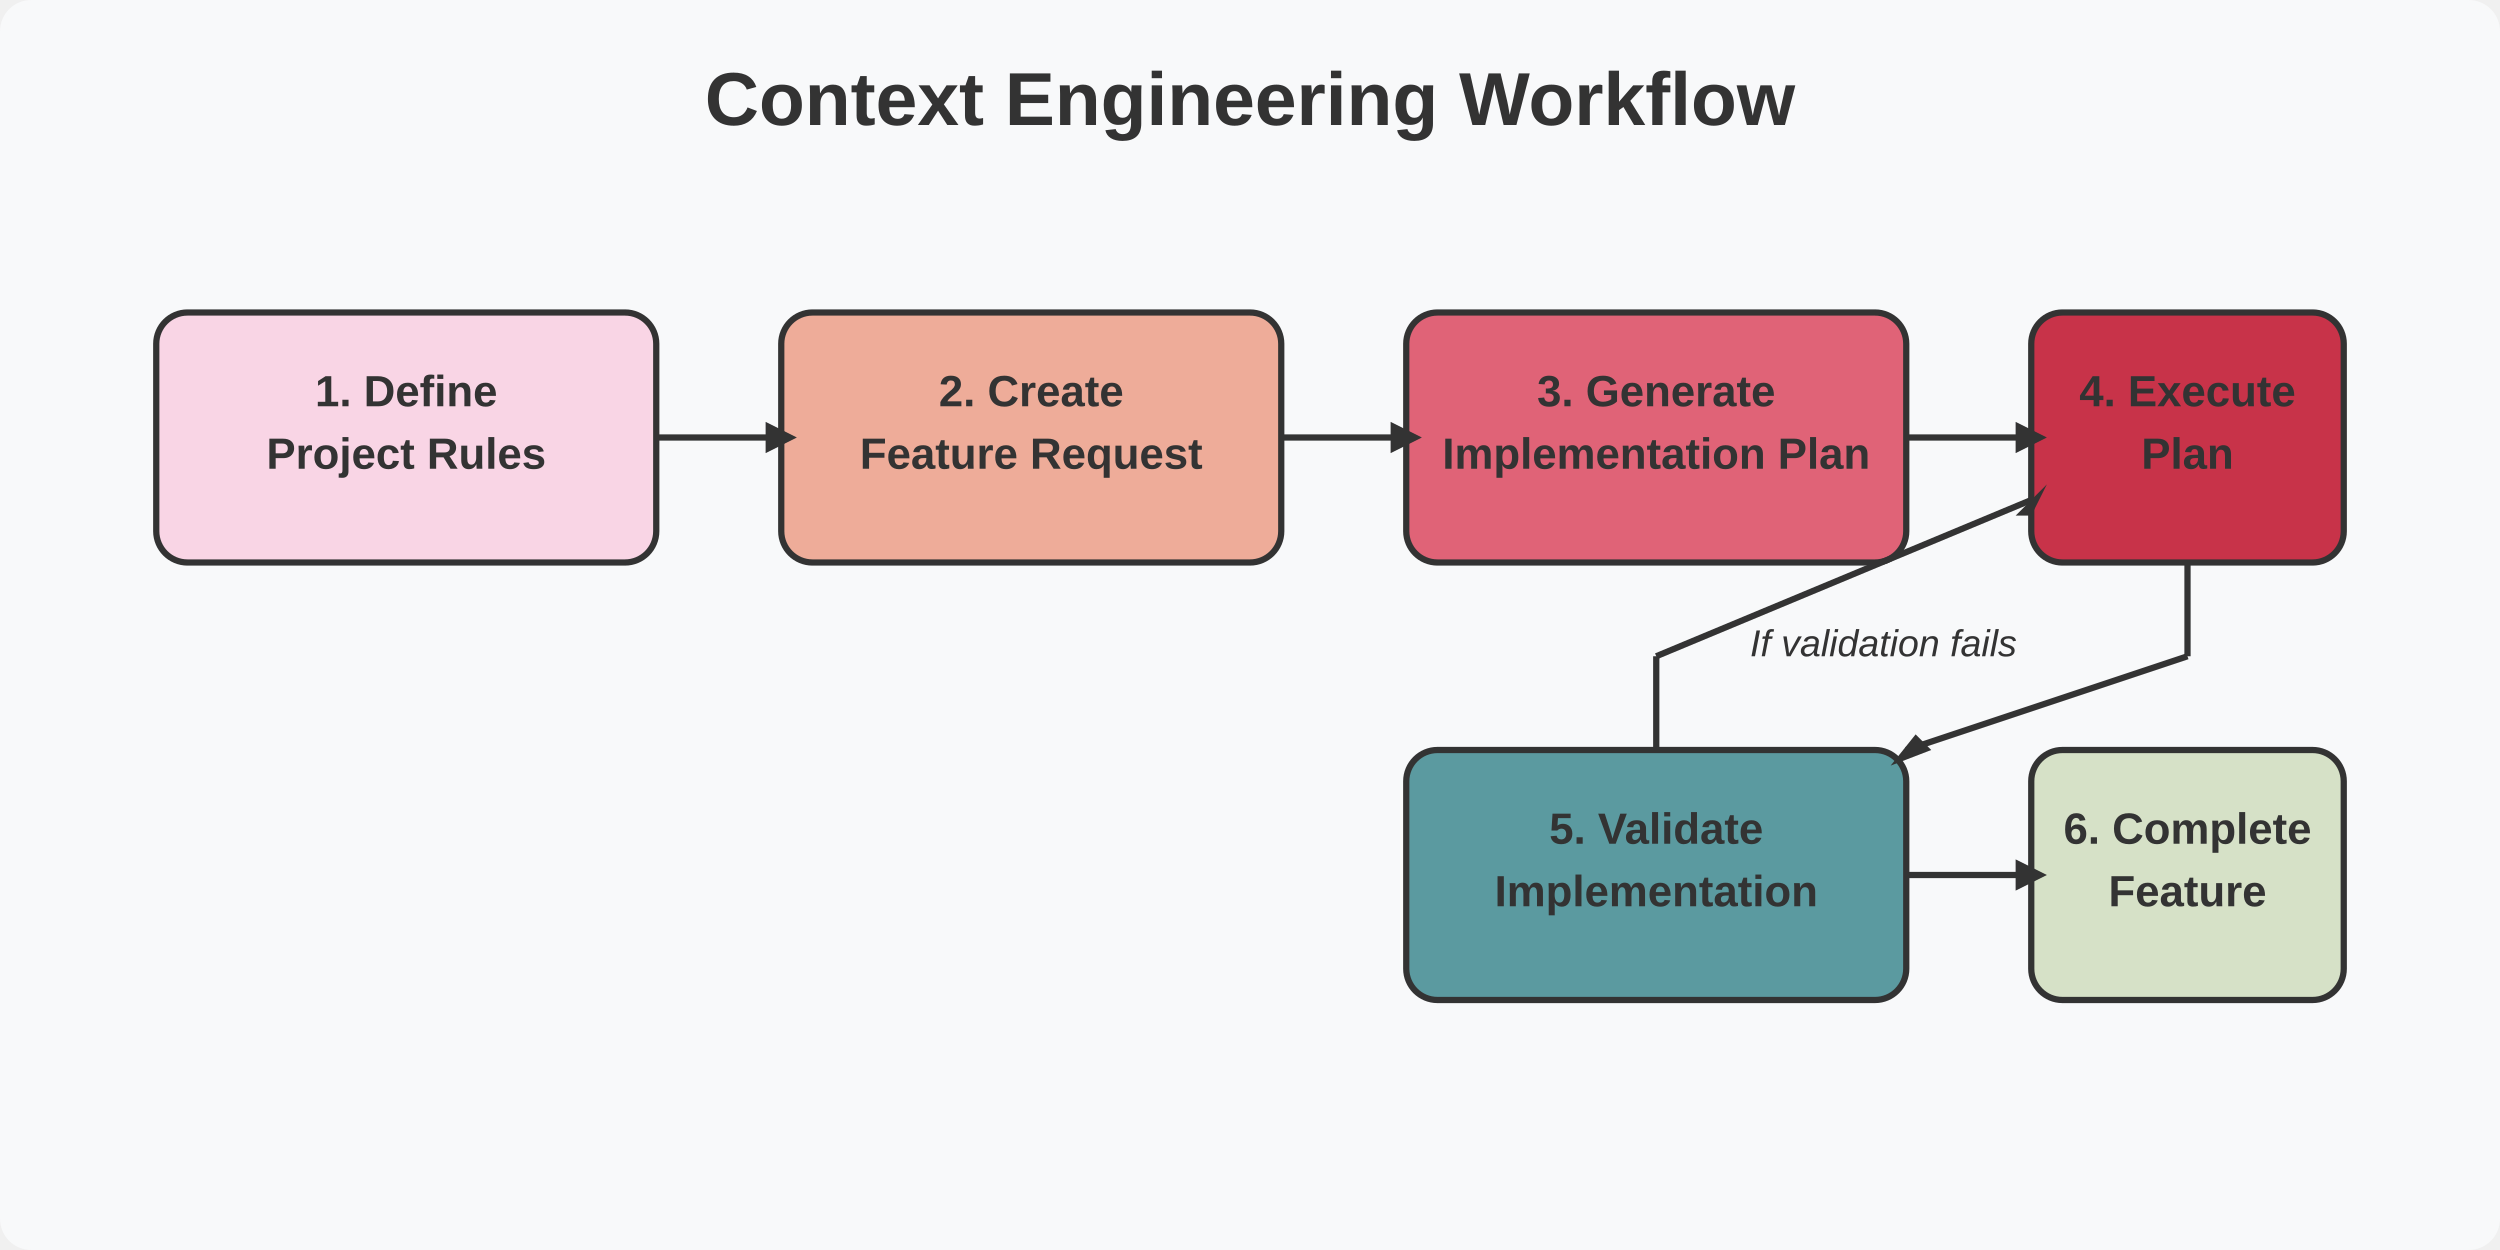
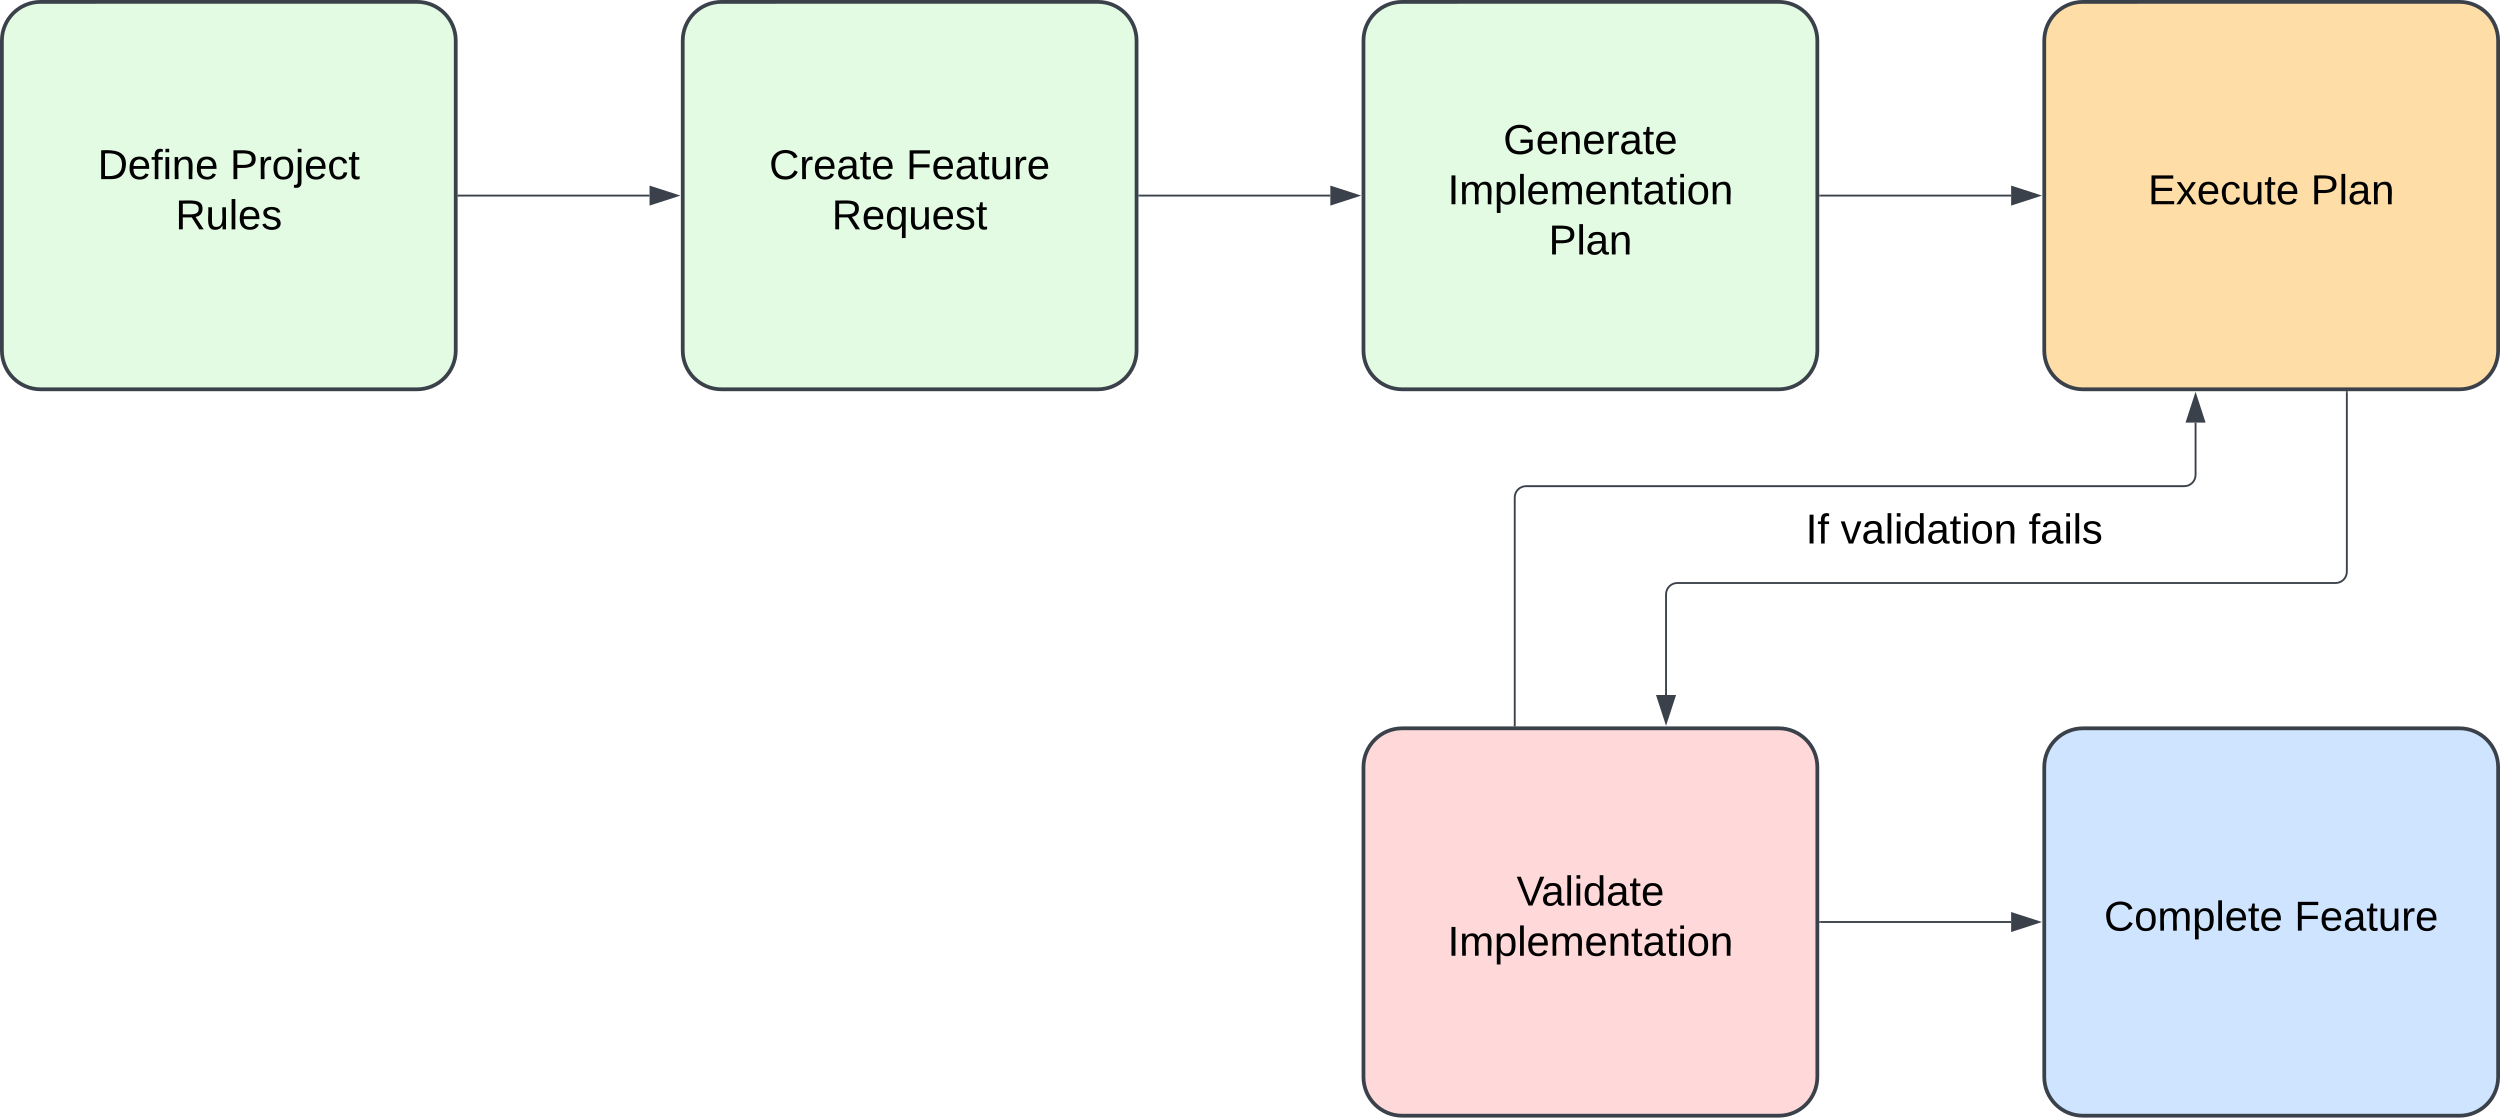
- <svg xmlns="http://www.w3.org/2000/svg" width="800" height="400">
-   <rect width="800" height="400" fill="#f8f9fa" rx="10" ry="10" />
-   <text x="400" y="40" font-family="Arial" font-size="24" font-weight="bold" text-anchor="middle" fill="#333">Context Engineering Workflow</text>
-   <rect x="50" y="100" width="160" height="80" rx="10" ry="10" fill="#f9d5e5" stroke="#333" stroke-width="2" />
-   <rect x="250" y="100" width="160" height="80" rx="10" ry="10" fill="#eeac99" stroke="#333" stroke-width="2" />
-   <rect x="450" y="100" width="160" height="80" rx="10" ry="10" fill="#e06377" stroke="#333" stroke-width="2" />
-   <rect x="650" y="100" width="100" height="80" rx="10" ry="10" fill="#c83349" stroke="#333" stroke-width="2" />
-   <rect x="450" y="240" width="160" height="80" rx="10" ry="10" fill="#5b9aa0" stroke="#333" stroke-width="2" />
-   <rect x="650" y="240" width="100" height="80" rx="10" ry="10" fill="#d6e1c7" stroke="#333" stroke-width="2" />
-   <text x="130" y="130" font-family="Arial" font-size="14" font-weight="bold" text-anchor="middle" fill="#333">1. Define</text>
-   <text x="130" y="150" font-family="Arial" font-size="14" font-weight="bold" text-anchor="middle" fill="#333">Project Rules</text>
-   <text x="330" y="130" font-family="Arial" font-size="14" font-weight="bold" text-anchor="middle" fill="#333">2. Create</text>
-   <text x="330" y="150" font-family="Arial" font-size="14" font-weight="bold" text-anchor="middle" fill="#333">Feature Request</text>
-   <text x="530" y="130" font-family="Arial" font-size="14" font-weight="bold" text-anchor="middle" fill="#333">3. Generate</text>
-   <text x="530" y="150" font-family="Arial" font-size="14" font-weight="bold" text-anchor="middle" fill="#333">Implementation Plan</text>
-   <text x="700" y="130" font-family="Arial" font-size="14" font-weight="bold" text-anchor="middle" fill="#333">4. Execute</text>
-   <text x="700" y="150" font-family="Arial" font-size="14" font-weight="bold" text-anchor="middle" fill="#333">Plan</text>
-   <text x="530" y="270" font-family="Arial" font-size="14" font-weight="bold" text-anchor="middle" fill="#333">5. Validate</text>
-   <text x="530" y="290" font-family="Arial" font-size="14" font-weight="bold" text-anchor="middle" fill="#333">Implementation</text>
-   <text x="700" y="270" font-family="Arial" font-size="14" font-weight="bold" text-anchor="middle" fill="#333">6. Complete</text>
-   <text x="700" y="290" font-family="Arial" font-size="14" font-weight="bold" text-anchor="middle" fill="#333">Feature</text>
-   <line x1="210" y1="140" x2="250" y2="140" stroke="#333" stroke-width="2" />
-   <polygon points="245,135 255,140 245,145" fill="#333" />
-   <line x1="410" y1="140" x2="450" y2="140" stroke="#333" stroke-width="2" />
-   <polygon points="445,135 455,140 445,145" fill="#333" />
-   <line x1="610" y1="140" x2="650" y2="140" stroke="#333" stroke-width="2" />
-   <polygon points="645,135 655,140 645,145" fill="#333" />
-   <line x1="700" y1="180" x2="700" y2="210" stroke="#333" stroke-width="2" />
-   <line x1="700" y1="210" x2="610" y2="240" stroke="#333" stroke-width="2" />
-   <polygon points="613,235 605,245 618,240" fill="#333" />
-   <line x1="610" y1="280" x2="650" y2="280" stroke="#333" stroke-width="2" />
-   <polygon points="645,275 655,280 645,285" fill="#333" />
-   <line x1="530" y1="240" x2="530" y2="210" stroke="#333" stroke-width="2" />
-   <line x1="530" y1="210" x2="650" y2="160" stroke="#333" stroke-width="2" />
-   <polygon points="645,165 655,155 650,165" fill="#333" />
-   <text x="560" y="210" font-family="Arial" font-size="12" font-style="italic" fill="#333">If validation fails</text>
+ <svg xmlns="http://www.w3.org/2000/svg" xmlns:ns1="lucid" xmlns:xlink="http://www.w3.org/1999/xlink" width="1327.43" height="593.42">
+   <g transform="translate(-271.7165 -364.7087)" ns1:page-tab-id="0_0">
+     <path d="M0 0h1870.87v1322.84H0z" fill="#fff" />
+     <path d="M493.13 365.7c11.36 0 20.57 9.22 20.57 20.58v164.57c0 11.36-9.2 20.57-20.57 20.57H293.3c-11.37 0-20.58-9.2-20.58-20.57V386.28c0-11.36 9.2-20.57 20.57-20.57z" stroke="#3a414a" stroke-width="2" fill="#e3fae3" />
+     <use xlink:href="#a" transform="matrix(1,0,0,1,292.7165,365.7087) translate(30.87037 94.11111)" />
+     <use xlink:href="#b" transform="matrix(1,0,0,1,292.7165,365.7087) translate(101.1173 94.11111)" />
+     <use xlink:href="#c" transform="matrix(1,0,0,1,292.7165,365.7087) translate(72.16667 120.7778)" />
+     <path d="M854.6 365.7c11.38 0 20.6 9.22 20.6 20.58v164.57c0 11.36-9.22 20.57-20.6 20.57H654.8c-11.36 0-20.57-9.2-20.57-20.57V386.28c0-11.36 9.2-20.57 20.57-20.57z" stroke="#3a414a" stroke-width="2" fill="#e3fae3" />
+     <use xlink:href="#d" transform="matrix(1,0,0,1,654.1983,365.7087) translate(25.9321 94.11111)" />
+     <use xlink:href="#e" transform="matrix(1,0,0,1,654.1983,365.7087) translate(98.64815 94.11111)" />
+     <use xlink:href="#f" transform="matrix(1,0,0,1,654.1983,365.7087) translate(59.17284 120.7778)" />
+     <path d="M1216.1 365.7c11.36 0 20.57 9.22 20.57 20.58v164.57c0 11.36-9.2 20.57-20.57 20.57h-199.85c-11.36 0-20.57-9.2-20.57-20.57V386.28c0-11.36 9.2-20.57 20.57-20.57z" stroke="#3a414a" stroke-width="2" fill="#e3fae3" />
+     <use xlink:href="#g" transform="matrix(1,0,0,1,1015.68,365.7087) translate(54.23457 80.77778)" />
+     <use xlink:href="#h" transform="matrix(1,0,0,1,1015.68,365.7087) translate(24.69753 107.4444)" />
+     <use xlink:href="#i" transform="matrix(1,0,0,1,1015.68,365.7087) translate(78.30864 134.1111)" />
+     <path d="M1216.1 751.42c11.36 0 20.57 9.2 20.57 20.57v164.55c0 11.37-9.2 20.58-20.57 20.58h-199.85c-11.36 0-20.57-9.2-20.57-20.58V772c0-11.37 9.2-20.58 20.57-20.58z" stroke="#3a414a" stroke-width="2" fill="#ffd9d9" />
+     <use xlink:href="#j" transform="matrix(1,0,0,1,1015.68,751.4156) translate(61.2716 94.11111)" />
+     <use xlink:href="#k" transform="matrix(1,0,0,1,1015.68,751.4156) translate(24.69753 120.7778)" />
+     <path d="M1577.58 365.7c11.36 0 20.57 9.22 20.57 20.58v164.57c0 11.36-9.2 20.57-20.57 20.57h-199.85c-11.36 0-20.57-9.2-20.57-20.57V386.28c0-11.36 9.2-20.57 20.57-20.57z" stroke="#3a414a" stroke-width="2" fill="#ffdda6" />
+     <use xlink:href="#l" transform="matrix(1,0,0,1,1377.162,365.7087) translate(35.09877 107.4444)" />
+     <use xlink:href="#i" transform="matrix(1,0,0,1,1377.162,365.7087) translate(121.5185 107.4444)" />
+     <path d="M515.4 468.56h101.2" stroke="#3a414a" fill="none" />
+     <path d="M515.42 469.04h-.72v-.95h.72z" stroke="#3a414a" stroke-width=".05" fill="#3a414a" />
+     <path d="M631.38 468.56l-14.27 4.64v-9.27z" stroke="#3a414a" fill="#3a414a" />
+     <path d="M876.9 468.56h101.2" stroke="#3a414a" fill="none" />
+     <path d="M876.9 469.04h-.7v-.95h.7z" stroke="#3a414a" stroke-width=".05" fill="#3a414a" />
+     <path d="M992.86 468.56l-14.27 4.64v-9.27z" stroke="#3a414a" fill="#3a414a" />
+     <path d="M1238.37 468.56h101.2" stroke="#3a414a" fill="none" />
+     <path d="M1238.4 469.04h-.73v-.95h.72z" stroke="#3a414a" stroke-width=".05" fill="#3a414a" />
+     <path d="M1354.34 468.56l-14.27 4.64v-9.27z" stroke="#3a414a" fill="#3a414a" />
+     <path d="M1577.58 751.42c11.36 0 20.57 9.2 20.57 20.57v164.55c0 11.37-9.2 20.58-20.57 20.58h-199.85c-11.36 0-20.57-9.2-20.57-20.58V772c0-11.37 9.2-20.58 20.57-20.58z" stroke="#3a414a" stroke-width="2" fill="#cfe4ff" />
+     <use xlink:href="#m" transform="matrix(1,0,0,1,1377.162,751.4156) translate(11.76543 107.4444)" />
+     <use xlink:href="#n" transform="matrix(1,0,0,1,1377.162,751.4156) translate(112.8148 107.4444)" />
+     <path d="M1076 749.63V628.85a6 6 0 0 1 6-6h349.5a6 6 0 0 0 6-6V589.1" stroke="#3a414a" fill="none" />
+     <path d="M1076.48 750.42h-.95v-.8h.95z" stroke="#3a414a" stroke-width=".05" fill="#3a414a" />
+     <path d="M1437.5 574.32l4.63 14.27h-9.27z" stroke="#3a414a" fill="#3a414a" />
+     <path d="M1517.82 573.2v95.07a6 6 0 0 1-6 6h-349.48a6 6 0 0 0-6 6v53.48" stroke="#3a414a" fill="none" />
+     <path d="M1518.3 573.22h-.95v-.8h.95z" stroke="#3a414a" stroke-width=".05" fill="#3a414a" />
+     <path d="M1156.34 748.5l-4.64-14.25h9.27z" stroke="#3a414a" fill="#3a414a" />
+     <path d="M1238.37 854.27h101.2" stroke="#3a414a" fill="none" />
+     <path d="M1238.4 854.75h-.73v-.95h.72z" stroke="#3a414a" stroke-width=".05" fill="#3a414a" />
+     <path d="M1354.34 854.27l-14.27 4.64v-9.26z" stroke="#3a414a" fill="#3a414a" />
+     <path d="M1164.37 628.85a6 6 0 0 1 6-6h277.2a6 6 0 0 1 6 6v39.42a6 6 0 0 1-6 6h-277.2a6 6 0 0 1-6-6z" fill="none" />
+     <g>
+       <use xlink:href="#o" transform="matrix(1,0,0,1,1164.372,622.8466) translate(66.14198 30.44444)" />
+       <use xlink:href="#p" transform="matrix(1,0,0,1,1164.372,622.8466) translate(84.66049 30.44444)" />
+       <use xlink:href="#q" transform="matrix(1,0,0,1,1164.372,622.8466) translate(184.4753 30.44444)" />
+     </g>
+     <defs>
+       <path d="M30-248c118-7 216 8 213 122C240-48 200 0 122 0H30v-248zM63-27c89 8 146-16 146-99s-60-101-146-95v194" id="r" />
+       <path d="M100-194c63 0 86 42 84 106H49c0 40 14 67 53 68 26 1 43-12 49-29l28 8c-11 28-37 45-77 45C44 4 14-33 15-96c1-61 26-98 85-98zm52 81c6-60-76-77-97-28-3 7-6 17-6 28h103" id="s" />
+       <path d="M101-234c-31-9-42 10-38 44h38v23H63V0H32v-167H5v-23h27c-7-52 17-82 69-68v24" id="t" />
+       <path d="M24-231v-30h32v30H24zM24 0v-190h32V0H24" id="u" />
+       <path d="M117-194c89-4 53 116 60 194h-32v-121c0-31-8-49-39-48C34-167 62-67 57 0H25l-1-190h30c1 10-1 24 2 32 11-22 29-35 61-36" id="v" />
+       <g id="a">
+         <use transform="matrix(0.0617284,0,0,0.0617284,0,0)" xlink:href="#r" />
+         <use transform="matrix(0.0617284,0,0,0.0617284,15.98765,0)" xlink:href="#s" />
+         <use transform="matrix(0.0617284,0,0,0.0617284,28.33333,0)" xlink:href="#t" />
+         <use transform="matrix(0.0617284,0,0,0.0617284,34.50617,0)" xlink:href="#u" />
+         <use transform="matrix(0.0617284,0,0,0.0617284,39.38272,0)" xlink:href="#v" />
+         <use transform="matrix(0.0617284,0,0,0.0617284,51.7284,0)" xlink:href="#s" />
+       </g>
+       <path d="M30-248c87 1 191-15 191 75 0 78-77 80-158 76V0H30v-248zm33 125c57 0 124 11 124-50 0-59-68-47-124-48v98" id="w" />
+       <path d="M114-163C36-179 61-72 57 0H25l-1-190h30c1 12-1 29 2 39 6-27 23-49 58-41v29" id="x" />
+       <path d="M100-194c62-1 85 37 85 99 1 63-27 99-86 99S16-35 15-95c0-66 28-99 85-99zM99-20c44 1 53-31 53-75 0-43-8-75-51-75s-53 32-53 75 10 74 51 75" id="y" />
+       <path d="M24-231v-30h32v30H24zM-9 49c24 4 33-6 33-30v-209h32V24c2 40-23 58-65 49V49" id="z" />
+       <path d="M96-169c-40 0-48 33-48 73s9 75 48 75c24 0 41-14 43-38l32 2c-6 37-31 61-74 61-59 0-76-41-82-99-10-93 101-131 147-64 4 7 5 14 7 22l-32 3c-4-21-16-35-41-35" id="A" />
+       <path d="M59-47c-2 24 18 29 38 22v24C64 9 27 4 27-40v-127H5v-23h24l9-43h21v43h35v23H59v120" id="B" />
+       <g id="b">
+         <use transform="matrix(0.0617284,0,0,0.0617284,0,0)" xlink:href="#w" />
+         <use transform="matrix(0.0617284,0,0,0.0617284,14.81481,0)" xlink:href="#x" />
+         <use transform="matrix(0.0617284,0,0,0.0617284,22.16049,0)" xlink:href="#y" />
+         <use transform="matrix(0.0617284,0,0,0.0617284,34.50617,0)" xlink:href="#z" />
+         <use transform="matrix(0.0617284,0,0,0.0617284,39.38272,0)" xlink:href="#s" />
+         <use transform="matrix(0.0617284,0,0,0.0617284,51.7284,0)" xlink:href="#A" />
+         <use transform="matrix(0.0617284,0,0,0.0617284,62.83951,0)" xlink:href="#B" />
+       </g>
+       <path d="M233-177c-1 41-23 64-60 70L243 0h-38l-65-103H63V0H30v-248c88 3 205-21 203 71zM63-129c60-2 137 13 137-47 0-61-80-42-137-45v92" id="C" />
+       <path d="M84 4C-5 8 30-112 23-190h32v120c0 31 7 50 39 49 72-2 45-101 50-169h31l1 190h-30c-1-10 1-25-2-33-11 22-28 36-60 37" id="D" />
+       <path d="M24 0v-261h32V0H24" id="E" />
+       <path d="M135-143c-3-34-86-38-87 0 15 53 115 12 119 90S17 21 10-45l28-5c4 36 97 45 98 0-10-56-113-15-118-90-4-57 82-63 122-42 12 7 21 19 24 35" id="F" />
+       <g id="c">
+         <use transform="matrix(0.0617284,0,0,0.0617284,0,0)" xlink:href="#C" />
+         <use transform="matrix(0.0617284,0,0,0.0617284,15.98765,0)" xlink:href="#D" />
+         <use transform="matrix(0.0617284,0,0,0.0617284,28.33333,0)" xlink:href="#E" />
+         <use transform="matrix(0.0617284,0,0,0.0617284,33.20988,0)" xlink:href="#s" />
+         <use transform="matrix(0.0617284,0,0,0.0617284,45.55556,0)" xlink:href="#F" />
+       </g>
+       <path d="M212-179c-10-28-35-45-73-45-59 0-87 40-87 99 0 60 29 101 89 101 43 0 62-24 78-52l27 14C228-24 195 4 139 4 59 4 22-46 18-125c-6-104 99-153 187-111 19 9 31 26 39 46" id="G" />
+       <path d="M141-36C126-15 110 5 73 4 37 3 15-17 15-53c-1-64 63-63 125-63 3-35-9-54-41-54-24 1-41 7-42 31l-33-3c5-37 33-52 76-52 45 0 72 20 72 64v82c-1 20 7 32 28 27v20c-31 9-61-2-59-35zM48-53c0 20 12 33 32 33 41-3 63-29 60-74-43 2-92-5-92 41" id="H" />
+       <g id="d">
+         <use transform="matrix(0.0617284,0,0,0.0617284,0,0)" xlink:href="#G" />
+         <use transform="matrix(0.0617284,0,0,0.0617284,15.98765,0)" xlink:href="#x" />
+         <use transform="matrix(0.0617284,0,0,0.0617284,23.33333,0)" xlink:href="#s" />
+         <use transform="matrix(0.0617284,0,0,0.0617284,35.67901,0)" xlink:href="#H" />
+         <use transform="matrix(0.0617284,0,0,0.0617284,48.02469,0)" xlink:href="#B" />
+         <use transform="matrix(0.0617284,0,0,0.0617284,54.19753,0)" xlink:href="#s" />
+       </g>
+       <path d="M63-220v92h138v28H63V0H30v-248h175v28H63" id="I" />
+       <g id="e">
+         <use transform="matrix(0.0617284,0,0,0.0617284,0,0)" xlink:href="#I" />
+         <use transform="matrix(0.0617284,0,0,0.0617284,13.51852,0)" xlink:href="#s" />
+         <use transform="matrix(0.0617284,0,0,0.0617284,25.8642,0)" xlink:href="#H" />
+         <use transform="matrix(0.0617284,0,0,0.0617284,38.20988,0)" xlink:href="#B" />
+         <use transform="matrix(0.0617284,0,0,0.0617284,44.38272,0)" xlink:href="#D" />
+         <use transform="matrix(0.0617284,0,0,0.0617284,56.7284,0)" xlink:href="#x" />
+         <use transform="matrix(0.0617284,0,0,0.0617284,64.07407,0)" xlink:href="#s" />
+       </g>
+       <path d="M145-31C134-9 116 4 85 4 32 4 16-35 15-94c0-59 17-99 70-100 32-1 48 14 60 33 0-11-1-24 2-32h30l-1 268h-32zM93-21c41 0 51-33 51-76s-8-73-50-73c-40 0-46 35-46 75s5 74 45 74" id="J" />
+       <g id="f">
+         <use transform="matrix(0.0617284,0,0,0.0617284,0,0)" xlink:href="#C" />
+         <use transform="matrix(0.0617284,0,0,0.0617284,15.98765,0)" xlink:href="#s" />
+         <use transform="matrix(0.0617284,0,0,0.0617284,28.33333,0)" xlink:href="#J" />
+         <use transform="matrix(0.0617284,0,0,0.0617284,40.67901,0)" xlink:href="#D" />
+         <use transform="matrix(0.0617284,0,0,0.0617284,53.02469,0)" xlink:href="#s" />
+         <use transform="matrix(0.0617284,0,0,0.0617284,65.37037,0)" xlink:href="#F" />
+         <use transform="matrix(0.0617284,0,0,0.0617284,76.48148,0)" xlink:href="#B" />
+       </g>
+       <path d="M143 4C61 4 22-44 18-125c-5-107 100-154 193-111 17 8 29 25 37 43l-32 9c-13-25-37-40-76-40-61 0-88 39-88 99 0 61 29 100 91 101 35 0 62-11 79-27v-45h-74v-28h105v86C228-13 192 4 143 4" id="K" />
+       <g id="g">
+         <use transform="matrix(0.0617284,0,0,0.0617284,0,0)" xlink:href="#K" />
+         <use transform="matrix(0.0617284,0,0,0.0617284,17.28395,0)" xlink:href="#s" />
+         <use transform="matrix(0.0617284,0,0,0.0617284,29.62963,0)" xlink:href="#v" />
+         <use transform="matrix(0.0617284,0,0,0.0617284,41.97531,0)" xlink:href="#s" />
+         <use transform="matrix(0.0617284,0,0,0.0617284,54.32099,0)" xlink:href="#x" />
+         <use transform="matrix(0.0617284,0,0,0.0617284,61.66667,0)" xlink:href="#H" />
+         <use transform="matrix(0.0617284,0,0,0.0617284,74.01235,0)" xlink:href="#B" />
+         <use transform="matrix(0.0617284,0,0,0.0617284,80.18519,0)" xlink:href="#s" />
+       </g>
+       <path d="M33 0v-248h34V0H33" id="L" />
+       <path d="M210-169c-67 3-38 105-44 169h-31v-121c0-29-5-50-35-48C34-165 62-65 56 0H25l-1-190h30c1 10-1 24 2 32 10-44 99-50 107 0 11-21 27-35 58-36 85-2 47 119 55 194h-31v-121c0-29-5-49-35-48" id="M" />
+       <path d="M115-194c55 1 70 41 70 98S169 2 115 4C84 4 66-9 55-30l1 105H24l-1-265h31l2 30c10-21 28-34 59-34zm-8 174c40 0 45-34 45-75s-6-73-45-74c-42 0-51 32-51 76 0 43 10 73 51 73" id="N" />
+       <g id="h">
+         <use transform="matrix(0.0617284,0,0,0.0617284,0,0)" xlink:href="#L" />
+         <use transform="matrix(0.0617284,0,0,0.0617284,6.17284,0)" xlink:href="#M" />
+         <use transform="matrix(0.0617284,0,0,0.0617284,24.62963,0)" xlink:href="#N" />
+         <use transform="matrix(0.0617284,0,0,0.0617284,36.97531,0)" xlink:href="#E" />
+         <use transform="matrix(0.0617284,0,0,0.0617284,41.85185,0)" xlink:href="#s" />
+         <use transform="matrix(0.0617284,0,0,0.0617284,54.19753,0)" xlink:href="#M" />
+         <use transform="matrix(0.0617284,0,0,0.0617284,72.65432,0)" xlink:href="#s" />
+         <use transform="matrix(0.0617284,0,0,0.0617284,85,0)" xlink:href="#v" />
+         <use transform="matrix(0.0617284,0,0,0.0617284,97.34568,0)" xlink:href="#B" />
+         <use transform="matrix(0.0617284,0,0,0.0617284,103.5185,0)" xlink:href="#H" />
+         <use transform="matrix(0.0617284,0,0,0.0617284,115.8642,0)" xlink:href="#B" />
+         <use transform="matrix(0.0617284,0,0,0.0617284,122.037,0)" xlink:href="#u" />
+         <use transform="matrix(0.0617284,0,0,0.0617284,126.9136,0)" xlink:href="#y" />
+         <use transform="matrix(0.0617284,0,0,0.0617284,139.2593,0)" xlink:href="#v" />
+       </g>
+       <g id="i">
+         <use transform="matrix(0.0617284,0,0,0.0617284,0,0)" xlink:href="#w" />
+         <use transform="matrix(0.0617284,0,0,0.0617284,14.81481,0)" xlink:href="#E" />
+         <use transform="matrix(0.0617284,0,0,0.0617284,19.69136,0)" xlink:href="#H" />
+         <use transform="matrix(0.0617284,0,0,0.0617284,32.03704,0)" xlink:href="#v" />
+       </g>
+       <path d="M137 0h-34L2-248h35l83 218 83-218h36" id="O" />
+       <path d="M85-194c31 0 48 13 60 33l-1-100h32l1 261h-30c-2-10 0-23-3-31C134-8 116 4 85 4 32 4 16-35 15-94c0-66 23-100 70-100zm9 24c-40 0-46 34-46 75 0 40 6 74 45 74 42 0 51-32 51-76 0-42-9-74-50-73" id="P" />
+       <g id="j">
+         <use transform="matrix(0.0617284,0,0,0.0617284,0,0)" xlink:href="#O" />
+         <use transform="matrix(0.0617284,0,0,0.0617284,13.14815,0)" xlink:href="#H" />
+         <use transform="matrix(0.0617284,0,0,0.0617284,25.49383,0)" xlink:href="#E" />
+         <use transform="matrix(0.0617284,0,0,0.0617284,30.37037,0)" xlink:href="#u" />
+         <use transform="matrix(0.0617284,0,0,0.0617284,35.24691,0)" xlink:href="#P" />
+         <use transform="matrix(0.0617284,0,0,0.0617284,47.59259,0)" xlink:href="#H" />
+         <use transform="matrix(0.0617284,0,0,0.0617284,59.93827,0)" xlink:href="#B" />
+         <use transform="matrix(0.0617284,0,0,0.0617284,66.11111,0)" xlink:href="#s" />
+       </g>
+       <g id="k">
+         <use transform="matrix(0.0617284,0,0,0.0617284,0,0)" xlink:href="#L" />
+         <use transform="matrix(0.0617284,0,0,0.0617284,6.17284,0)" xlink:href="#M" />
+         <use transform="matrix(0.0617284,0,0,0.0617284,24.62963,0)" xlink:href="#N" />
+         <use transform="matrix(0.0617284,0,0,0.0617284,36.97531,0)" xlink:href="#E" />
+         <use transform="matrix(0.0617284,0,0,0.0617284,41.85185,0)" xlink:href="#s" />
+         <use transform="matrix(0.0617284,0,0,0.0617284,54.19753,0)" xlink:href="#M" />
+         <use transform="matrix(0.0617284,0,0,0.0617284,72.65432,0)" xlink:href="#s" />
+         <use transform="matrix(0.0617284,0,0,0.0617284,85,0)" xlink:href="#v" />
+         <use transform="matrix(0.0617284,0,0,0.0617284,97.34568,0)" xlink:href="#B" />
+         <use transform="matrix(0.0617284,0,0,0.0617284,103.5185,0)" xlink:href="#H" />
+         <use transform="matrix(0.0617284,0,0,0.0617284,115.8642,0)" xlink:href="#B" />
+         <use transform="matrix(0.0617284,0,0,0.0617284,122.037,0)" xlink:href="#u" />
+         <use transform="matrix(0.0617284,0,0,0.0617284,126.9136,0)" xlink:href="#y" />
+         <use transform="matrix(0.0617284,0,0,0.0617284,139.2593,0)" xlink:href="#v" />
+       </g>
+       <path d="M30 0v-248h187v28H63v79h144v27H63v87h162V0H30" id="Q" />
+       <path d="M141 0L90-78 38 0H4l68-98-65-92h35l48 74 47-74h35l-64 92 68 98h-35" id="R" />
+       <g id="l">
+         <use transform="matrix(0.0617284,0,0,0.0617284,0,0)" xlink:href="#Q" />
+         <use transform="matrix(0.0617284,0,0,0.0617284,14.81481,0)" xlink:href="#R" />
+         <use transform="matrix(0.0617284,0,0,0.0617284,25.92593,0)" xlink:href="#s" />
+         <use transform="matrix(0.0617284,0,0,0.0617284,38.2716,0)" xlink:href="#A" />
+         <use transform="matrix(0.0617284,0,0,0.0617284,49.38272,0)" xlink:href="#D" />
+         <use transform="matrix(0.0617284,0,0,0.0617284,61.7284,0)" xlink:href="#B" />
+         <use transform="matrix(0.0617284,0,0,0.0617284,67.90123,0)" xlink:href="#s" />
+       </g>
+       <g id="m">
+         <use transform="matrix(0.0617284,0,0,0.0617284,0,0)" xlink:href="#G" />
+         <use transform="matrix(0.0617284,0,0,0.0617284,15.98765,0)" xlink:href="#y" />
+         <use transform="matrix(0.0617284,0,0,0.0617284,28.33333,0)" xlink:href="#M" />
+         <use transform="matrix(0.0617284,0,0,0.0617284,46.79012,0)" xlink:href="#N" />
+         <use transform="matrix(0.0617284,0,0,0.0617284,59.1358,0)" xlink:href="#E" />
+         <use transform="matrix(0.0617284,0,0,0.0617284,64.01235,0)" xlink:href="#s" />
+         <use transform="matrix(0.0617284,0,0,0.0617284,76.35802,0)" xlink:href="#B" />
+         <use transform="matrix(0.0617284,0,0,0.0617284,82.53086,0)" xlink:href="#s" />
+       </g>
+       <g id="n">
+         <use transform="matrix(0.0617284,0,0,0.0617284,0,0)" xlink:href="#I" />
+         <use transform="matrix(0.0617284,0,0,0.0617284,13.51852,0)" xlink:href="#s" />
+         <use transform="matrix(0.0617284,0,0,0.0617284,25.8642,0)" xlink:href="#H" />
+         <use transform="matrix(0.0617284,0,0,0.0617284,38.20988,0)" xlink:href="#B" />
+         <use transform="matrix(0.0617284,0,0,0.0617284,44.38272,0)" xlink:href="#D" />
+         <use transform="matrix(0.0617284,0,0,0.0617284,56.7284,0)" xlink:href="#x" />
+         <use transform="matrix(0.0617284,0,0,0.0617284,64.07407,0)" xlink:href="#s" />
+       </g>
+       <g id="o">
+         <use transform="matrix(0.0617284,0,0,0.0617284,0,0)" xlink:href="#L" />
+         <use transform="matrix(0.0617284,0,0,0.0617284,6.17284,0)" xlink:href="#t" />
+       </g>
+       <path d="M108 0H70L1-190h34L89-25l56-165h34" id="S" />
+       <g id="p">
+         <use transform="matrix(0.0617284,0,0,0.0617284,0,0)" xlink:href="#S" />
+         <use transform="matrix(0.0617284,0,0,0.0617284,11.11111,0)" xlink:href="#H" />
+         <use transform="matrix(0.0617284,0,0,0.0617284,23.45679,0)" xlink:href="#E" />
+         <use transform="matrix(0.0617284,0,0,0.0617284,28.33333,0)" xlink:href="#u" />
+         <use transform="matrix(0.0617284,0,0,0.0617284,33.20988,0)" xlink:href="#P" />
+         <use transform="matrix(0.0617284,0,0,0.0617284,45.55556,0)" xlink:href="#H" />
+         <use transform="matrix(0.0617284,0,0,0.0617284,57.90123,0)" xlink:href="#B" />
+         <use transform="matrix(0.0617284,0,0,0.0617284,64.07407,0)" xlink:href="#u" />
+         <use transform="matrix(0.0617284,0,0,0.0617284,68.95062,0)" xlink:href="#y" />
+         <use transform="matrix(0.0617284,0,0,0.0617284,81.2963,0)" xlink:href="#v" />
+       </g>
+       <g id="q">
+         <use transform="matrix(0.0617284,0,0,0.0617284,0,0)" xlink:href="#t" />
+         <use transform="matrix(0.0617284,0,0,0.0617284,6.17284,0)" xlink:href="#H" />
+         <use transform="matrix(0.0617284,0,0,0.0617284,18.51852,0)" xlink:href="#u" />
+         <use transform="matrix(0.0617284,0,0,0.0617284,23.39506,0)" xlink:href="#E" />
+         <use transform="matrix(0.0617284,0,0,0.0617284,28.2716,0)" xlink:href="#F" />
+       </g>
+     </defs>
+   </g>
</svg>
